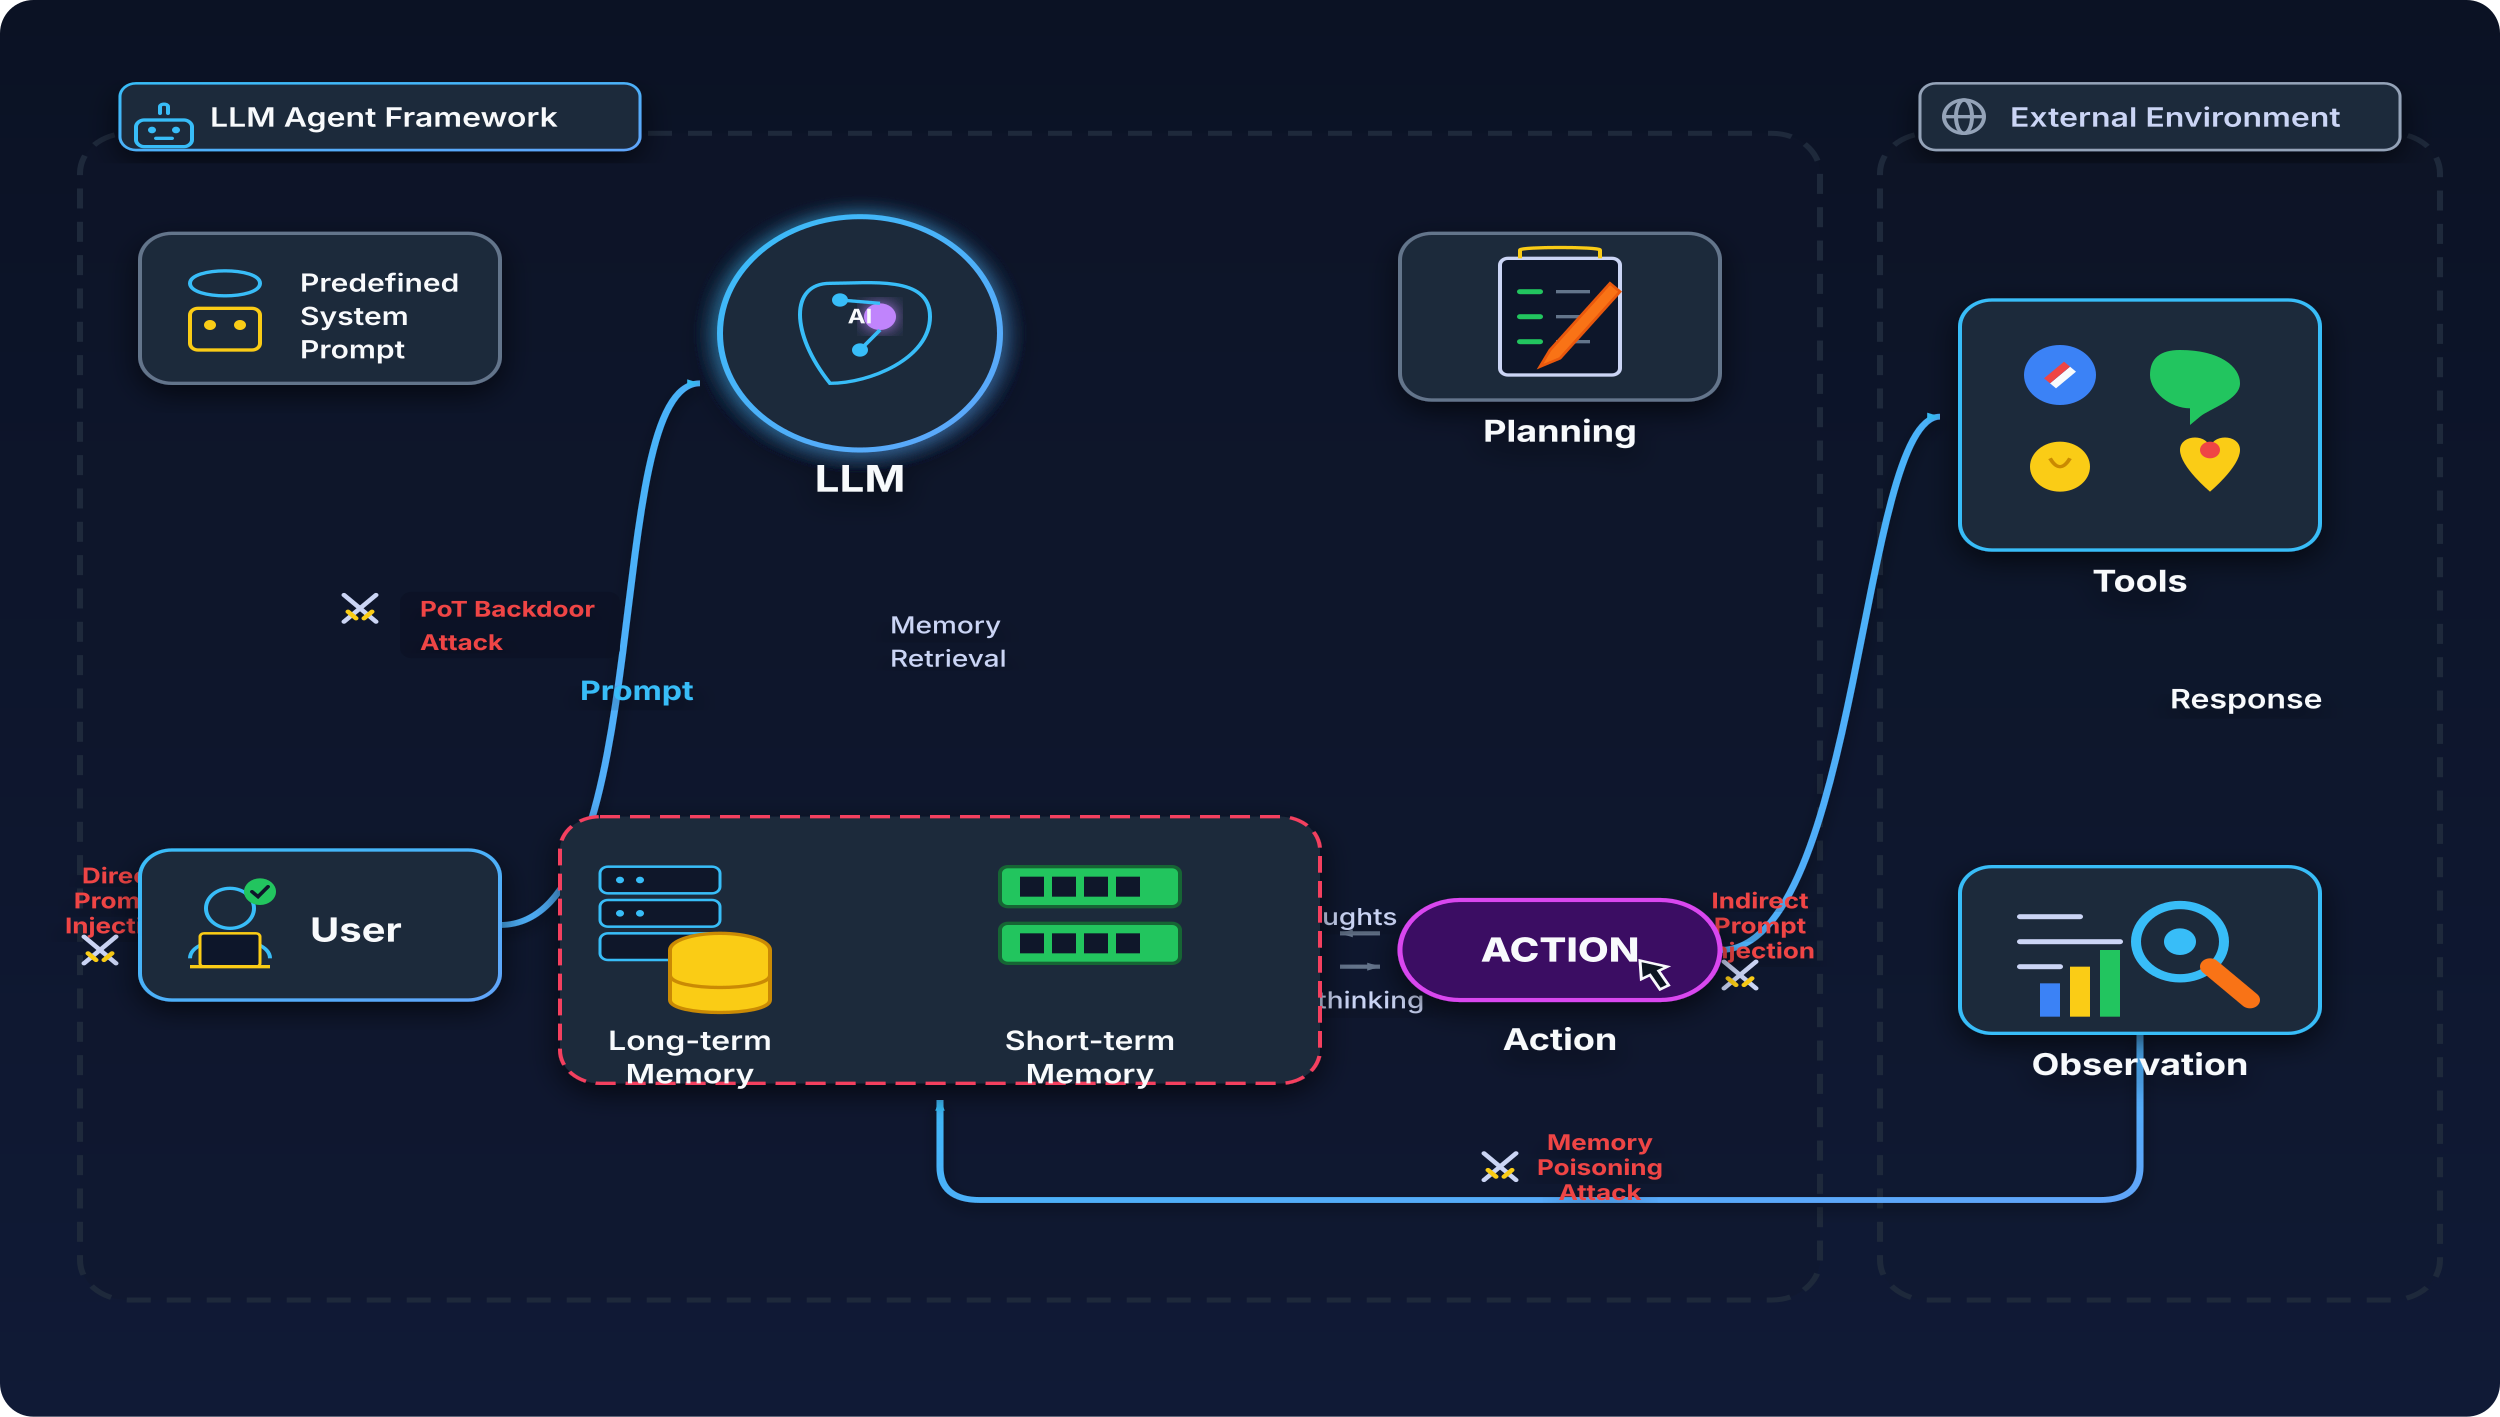
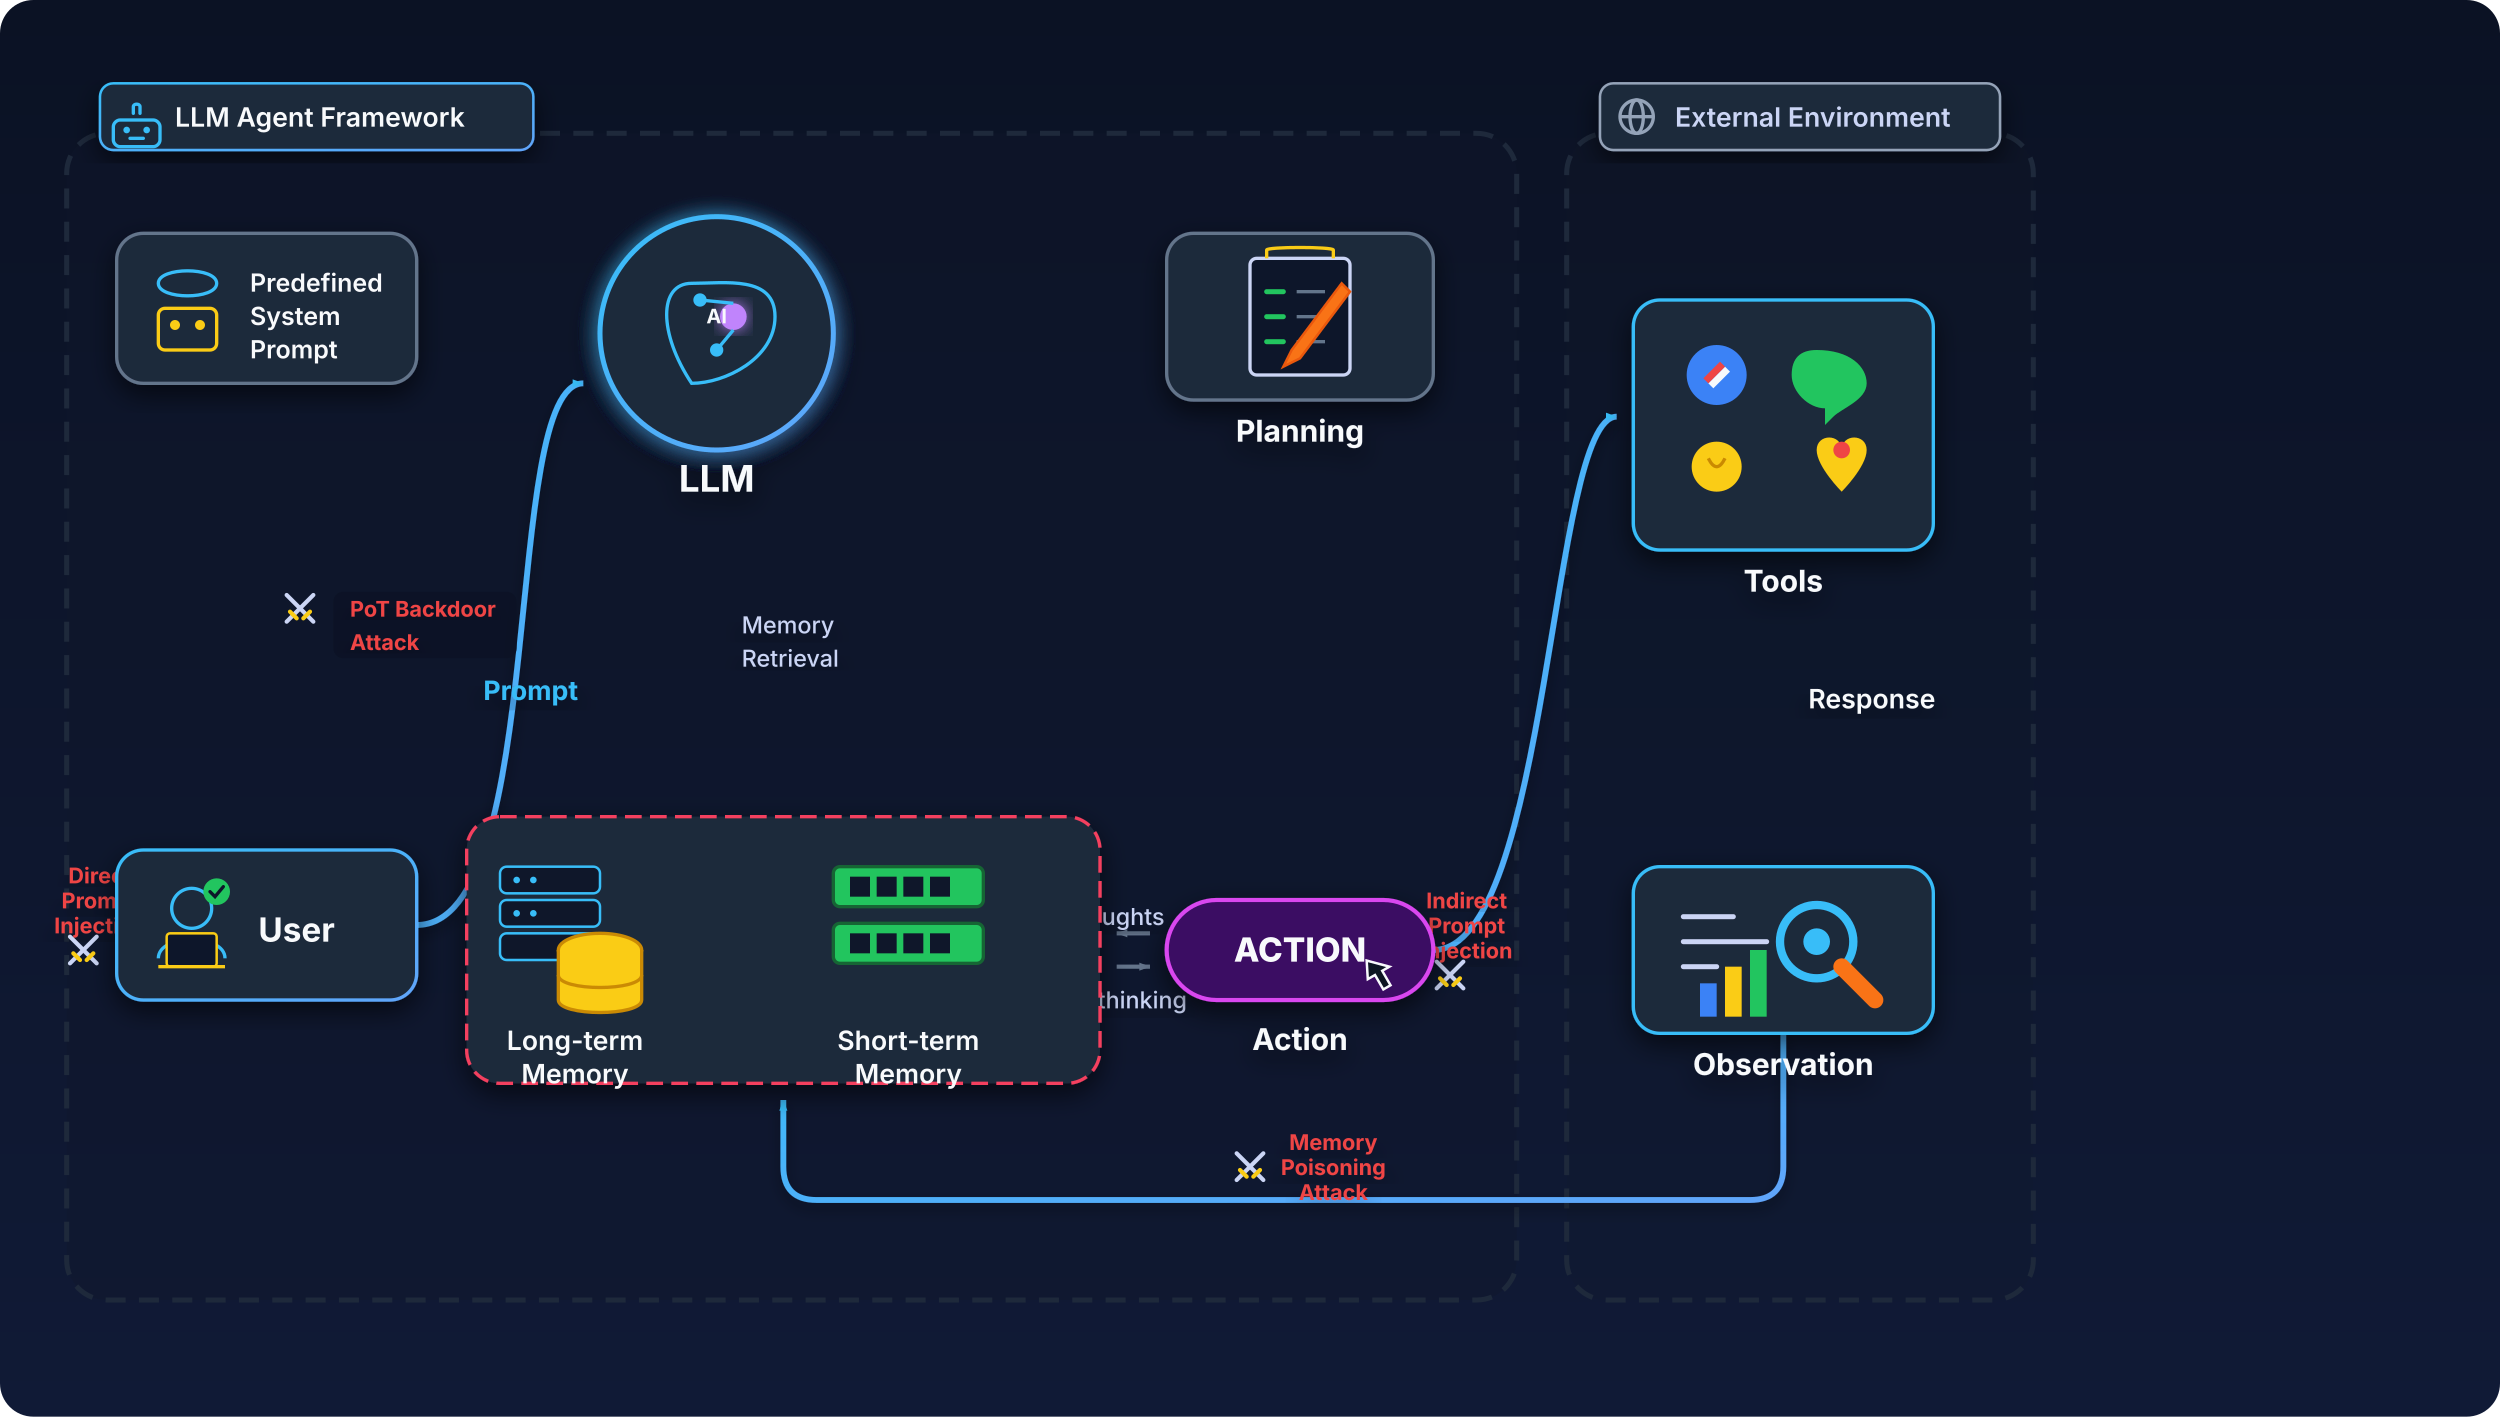
<svg xmlns="http://www.w3.org/2000/svg" id="tech-diagram" viewBox="0 0 1500 850" width="1500" height="850">
  <defs>
    <linearGradient id="bg-grad" x1="0%" y1="0%" x2="0%" y2="100%">
      <stop offset="0%" stop-color="#0b1224" />
      <stop offset="100%" stop-color="#101a36" />
    </linearGradient>
    <linearGradient id="stroke-cyan" x1="0%" y1="0%" x2="100%" y2="100%">
      <stop offset="0%" stop-color="#38bdf8" />
      <stop offset="100%" stop-color="#60a5fa" />
    </linearGradient>
    <filter id="drop-shadow" x="-20%" y="-20%" width="140%" height="140%">
      <feDropShadow dx="0" dy="6" stdDeviation="8" flood-color="#000000" flood-opacity="0.6" />
    </filter>
    <filter id="shadow-light" x="-20%" y="-20%" width="140%" height="140%">
      <feDropShadow dx="0" dy="4" stdDeviation="4" flood-color="#000000" flood-opacity="0.4" />
    </filter>
    <filter id="glow-cyan" x="-20%" y="-20%" width="140%" height="140%">
      <feGaussianBlur stdDeviation="5" result="blur" />
      <feComposite in="SourceGraphic" in2="blur" operator="over" />
    </filter>
    <filter id="glow-attack" x="-20%" y="-20%" width="140%" height="140%">
      <feGaussianBlur stdDeviation="4" result="blur" />
      <feComponentTransfer in="blur" result="glow">
        <feFuncA type="linear" slope="0.8" />
      </feComponentTransfer>
      <feComposite in="SourceGraphic" in2="glow" operator="over" />
    </filter>
    <marker id="arrow-cyan" viewBox="0 0 10 10" refX="8" refY="5" markerWidth="8" markerHeight="8" orient="auto" markerUnits="userSpaceOnUse">
      <path d="M 0 2 L 8 5 L 0 8 z" fill="#38bdf8" />
    </marker>
    <marker id="arrow-gray" viewBox="0 0 10 10" refX="8" refY="5" markerWidth="8" markerHeight="8" orient="auto" markerUnits="userSpaceOnUse">
      <path d="M 0 2 L 8 5 L 0 8 z" fill="#64748b" />
    </marker>
    <marker id="arrow-attack" viewBox="0 0 10 10" refX="8" refY="5" markerWidth="9" markerHeight="9" orient="auto" markerUnits="userSpaceOnUse">
      <path d="M 0 2 L 8 5 L 0 8 z" fill="#ef4444" />
    </marker>
    <marker id="arrow-attack-rev" viewBox="0 0 10 10" refX="2" refY="5" markerWidth="9" markerHeight="9" orient="auto-start-reverse" markerUnits="userSpaceOnUse">
      <path d="M 10 2 L 2 5 L 10 8 z" fill="#ef4444" />
    </marker>
    <g id="icon-attack-clean">
      <line x1="-8" y1="8" x2="8" y2="-8" stroke="#cbd5f5" stroke-width="2.5" stroke-linecap="round" />
      <line x1="-6" y1="2" x2="-2" y2="6" stroke="#facc15" stroke-width="2.5" stroke-linecap="round" />
      <line x1="8" y1="8" x2="-8" y2="-8" stroke="#cbd5f5" stroke-width="2.5" stroke-linecap="round" />
      <line x1="6" y1="2" x2="2" y2="6" stroke="#facc15" stroke-width="2.5" stroke-linecap="round" />
    </g>
  </defs>
  <rect width="1500" height="850" fill="url(#bg-grad)" rx="20" />
-   <g transform="scale(1.2 1)">
-     <rect x="40" y="80" width="870" height="700" fill="#0f172a" opacity="0.4" rx="24" />
-     <rect x="40" y="80" width="870" height="700" fill="none" stroke="#1e293b" stroke-width="3" stroke-dasharray="12 8" rx="24" />
-     <g transform="translate(60, 50)">
-       <rect x="0" y="0" width="260" height="40" rx="8" fill="#1e293b" stroke="url(#stroke-cyan)" stroke-width="1.5" filter="url(#drop-shadow)" />
-       <path d="M 20 18 L 20 14 C 20 12 24 12 24 14 L 24 18 M 12 22 L 32 22 C 34 22 36 24 36 26 L 36 34 C 36 36 34 38 32 38 L 12 38 C 10 38 8 36 8 34 L 8 26 C 8 24 10 22 12 22 Z" fill="none" stroke="#38bdf8" stroke-width="2" stroke-linecap="round" stroke-linejoin="round" />
-       <circle cx="16" cy="28" r="2" fill="#38bdf8" />
-       <circle cx="28" cy="28" r="2" fill="#38bdf8" />
-       <line x1="18" y1="33" x2="26" y2="33" stroke="#38bdf8" stroke-width="2" stroke-linecap="round" />
-       <text x="45" y="26" font-family="Inter" font-size="16" font-weight="600" fill="#f8fafc">LLM Agent Framework</text>
+   <rect x="40" y="80" width="870" height="700" fill="#0f172a" opacity="0.4" rx="24" />
+   <rect x="40" y="80" width="870" height="700" fill="none" stroke="#1e293b" stroke-width="3" stroke-dasharray="12 8" rx="24" />
+   <g transform="translate(60, 50)">
+     <rect x="0" y="0" width="260" height="40" rx="8" fill="#1e293b" stroke="url(#stroke-cyan)" stroke-width="1.5" filter="url(#drop-shadow)" />
+     <path d="M 20 18 L 20 14 C 20 12 24 12 24 14 L 24 18 M 12 22 L 32 22 C 34 22 36 24 36 26 L 36 34 C 36 36 34 38 32 38 L 12 38 C 10 38 8 36 8 34 L 8 26 C 8 24 10 22 12 22 Z" fill="none" stroke="#38bdf8" stroke-width="2" stroke-linecap="round" stroke-linejoin="round" />
+     <circle cx="16" cy="28" r="2" fill="#38bdf8" />
+     <circle cx="28" cy="28" r="2" fill="#38bdf8" />
+     <line x1="18" y1="33" x2="26" y2="33" stroke="#38bdf8" stroke-width="2" stroke-linecap="round" />
+     <text x="45" y="26" font-family="Inter" font-size="16" font-weight="600" fill="#f8fafc">LLM Agent Framework</text>
+   </g>
+   <rect x="940" y="80" width="280" height="700" fill="#0f172a" opacity="0.2" rx="24" />
+   <rect x="940" y="80" width="280" height="700" fill="none" stroke="#1e293b" stroke-width="3" stroke-dasharray="12 8" rx="24" />
+   <g transform="translate(960, 50)">
+     <rect x="0" y="0" width="240" height="40" rx="8" fill="#1e293b" stroke="#94a3b8" stroke-width="1.5" filter="url(#drop-shadow)" />
+     <circle cx="22" cy="20" r="10" fill="none" stroke="#94a3b8" stroke-width="2" />
+     <ellipse cx="22" cy="20" rx="4" ry="10" fill="none" stroke="#94a3b8" stroke-width="2" />
+     <line x1="12" y1="20" x2="32" y2="20" stroke="#94a3b8" stroke-width="2" />
+     <text x="45" y="26" font-family="Inter" font-size="16" font-weight="600" fill="#cbd5f5">External Environment</text>
+   </g>
+   <path d="M 160 510 L 160 240" fill="none" stroke="#64748b" stroke-width="3" marker-end="url(#arrow-gray)" filter="url(#shadow-light)" />
+   <path d="M 250 185 L 350 185" fill="none" stroke="#64748b" stroke-width="3" marker-end="url(#arrow-gray)" filter="url(#shadow-light)" />
+   <path d="M 250 555 C 330 555, 300 230, 350 230" fill="none" stroke="url(#stroke-cyan)" stroke-width="3.5" marker-end="url(#arrow-cyan)" filter="url(#shadow-light)" />
+   <path d="M 430 490 L 430 280" fill="none" stroke="#64748b" stroke-width="3" marker-end="url(#arrow-gray)" filter="url(#shadow-light)" />
+   <path d="M 500 190 L 690 190" fill="none" stroke="#64748b" stroke-width="3" marker-end="url(#arrow-gray)" filter="url(#shadow-light)" />
+   <path d="M 780 240 L 780 530" fill="none" stroke="#64748b" stroke-width="3" marker-end="url(#arrow-gray)" filter="url(#shadow-light)" />
+   <path d="M 860 570 C 930 570, 930 250, 970 250" fill="none" stroke="url(#stroke-cyan)" stroke-width="3.5" marker-end="url(#arrow-cyan)" filter="url(#shadow-light)" />
+   <path d="M 1070 330 L 1070 510" fill="none" stroke="#64748b" stroke-width="3" marker-end="url(#arrow-gray)" filter="url(#shadow-light)" />
+   <path d="M 1070 620 L 1070 700 Q 1070 720 1050 720 L 490 720 Q 470 720 470 700 L 470 660" fill="none" stroke="url(#stroke-cyan)" stroke-width="3.5" marker-end="url(#arrow-cyan)" filter="url(#shadow-light)" />
+   <path d="M 690 560 L 670 560" fill="none" stroke="#64748b" stroke-width="2.5" marker-end="url(#arrow-gray)" />
+   <path d="M 670 580 L 690 580" fill="none" stroke="#64748b" stroke-width="2.5" marker-end="url(#arrow-gray)" />
+   <path d="M 490 570 L 420 570" fill="none" stroke="#64748b" stroke-width="2.5" stroke-dasharray="6 4" marker-end="url(#arrow-gray)" />
+   <text x="290" y="420" font-family="Inter" font-size="16" font-weight="700" fill="#38bdf8" filter="url(#drop-shadow)">Prompt</text>
+   <text x="445" y="380" font-family="Inter" font-size="14" font-weight="500" fill="#cbd5f5" filter="url(#drop-shadow)">Memory</text>
+   <text x="445" y="400" font-family="Inter" font-size="14" font-weight="500" fill="#cbd5f5" filter="url(#drop-shadow)">Retrieval</text>
+   <path d="M 610 525 C 600 525, 600 510, 610 510 C 615 500, 630 500, 635 510 C 645 510, 645 525, 635 525 Z" fill="none" stroke="#94a3b8" stroke-width="1.5" />
+   <text x="635" y="555" font-family="Inter" font-size="14" font-weight="500" fill="#cbd5f5" filter="url(#drop-shadow)">Thoughts</text>
+   <text x="635" y="605" font-family="Inter" font-size="14" font-weight="500" fill="#cbd5f5" filter="url(#drop-shadow)">Re-thinking</text>
+   <text x="1085" y="425" font-family="Inter" font-size="16" font-weight="600" fill="#f8fafc" filter="url(#drop-shadow)">Response</text>
+   <g transform="translate(60, 560)">
+     <text x="0" y="-30" font-family="Inter" font-size="13" font-weight="700" fill="#ef4444" text-anchor="middle" filter="url(#drop-shadow)">Direct</text>
+     <text x="0" y="-15" font-family="Inter" font-size="13" font-weight="700" fill="#ef4444" text-anchor="middle" filter="url(#drop-shadow)">Prompt</text>
+     <text x="0" y="0" font-family="Inter" font-size="13" font-weight="700" fill="#ef4444" text-anchor="middle" filter="url(#drop-shadow)">Injection</text>
+     <use href="#icon-attack-clean" x="-10" y="10" />
+     <line x1="10" y1="20" x2="60" y2="20" stroke="#ef4444" stroke-width="2.5" marker-end="url(#arrow-attack)" filter="url(#glow-attack)" />
+   </g>
+   <g transform="translate(190, 375)">
+     <line x1="-30" y1="-30" x2="-30" y2="30" stroke="#ef4444" stroke-width="2.5" marker-start="url(#arrow-attack-rev)" marker-end="url(#arrow-attack)" filter="url(#glow-attack)" />
+     <use href="#icon-attack-clean" x="-10" y="-10" />
+     <rect x="10" y="-20" width="110" height="40" fill="#0b1224" rx="6" opacity="0.8" />
+     <text x="20" y="-5" font-family="Inter" font-size="13" font-weight="700" fill="#ef4444" filter="url(#drop-shadow)">PoT Backdoor</text>
+     <text x="20" y="15" font-family="Inter" font-size="13" font-weight="700" fill="#ef4444" filter="url(#drop-shadow)">Attack</text>
+   </g>
+   <g transform="translate(800, 700)">
+     <text x="0" y="-10" font-family="Inter" font-size="13" font-weight="700" fill="#ef4444" text-anchor="middle" filter="url(#drop-shadow)">Memory</text>
+     <text x="0" y="5" font-family="Inter" font-size="13" font-weight="700" fill="#ef4444" text-anchor="middle" filter="url(#drop-shadow)">Poisoning</text>
+     <text x="0" y="20" font-family="Inter" font-size="13" font-weight="700" fill="#ef4444" text-anchor="middle" filter="url(#drop-shadow)">Attack</text>
+     <use href="#icon-attack-clean" x="-50" y="0" />
+     <line x1="-30" y1="20" x2="-80" y2="20" stroke="#ef4444" stroke-width="2.5" marker-end="url(#arrow-attack)" filter="url(#glow-attack)" />
+   </g>
+   <g transform="translate(880, 560)">
+     <text x="0" y="-15" font-family="Inter" font-size="13" font-weight="700" fill="#ef4444" text-anchor="middle" filter="url(#drop-shadow)">Indirect</text>
+     <text x="0" y="0" font-family="Inter" font-size="13" font-weight="700" fill="#ef4444" text-anchor="middle" filter="url(#drop-shadow)">Prompt</text>
+     <text x="0" y="15" font-family="Inter" font-size="13" font-weight="700" fill="#ef4444" text-anchor="middle" filter="url(#drop-shadow)">Injection</text>
+     <use href="#icon-attack-clean" x="-10" y="25" />
+     <line x1="10" y1="35" x2="80" y2="35" stroke="#ef4444" stroke-width="2.5" marker-end="url(#arrow-attack)" filter="url(#glow-attack)" />
+   </g>
+   <g transform="translate(70, 140)" filter="url(#drop-shadow)">
+     <rect width="180" height="90" rx="16" fill="#1e293b" stroke="#64748b" stroke-width="2" />
+     <path d="M 25 30 C 25 20, 60 20, 60 30 C 60 40, 25 40, 25 30 Z" fill="none" stroke="#38bdf8" stroke-width="2" />
+     <rect x="25" y="45" width="35" height="25" rx="4" fill="none" stroke="#facc15" stroke-width="2" />
+     <circle cx="35" cy="55" r="3" fill="#facc15" />
+     <circle cx="50" cy="55" r="3" fill="#facc15" />
+     <text x="80" y="35" font-family="Inter" font-size="15" font-weight="600" fill="#f8fafc">Predefined</text>
+     <text x="80" y="55" font-family="Inter" font-size="15" font-weight="600" fill="#f8fafc">System</text>
+     <text x="80" y="75" font-family="Inter" font-size="15" font-weight="600" fill="#f8fafc">Prompt</text>
+   </g>
+   <g transform="translate(70, 510)" filter="url(#drop-shadow)">
+     <rect width="180" height="90" rx="16" fill="#1e293b" stroke="url(#stroke-cyan)" stroke-width="2" />
+     <circle cx="45" cy="35" r="12" fill="none" stroke="#38bdf8" stroke-width="2" />
+     <path d="M 25 65 C 25 50, 65 50, 65 65" fill="none" stroke="#38bdf8" stroke-width="2" />
+     <rect x="30" y="50" width="30" height="20" rx="2" fill="#0f172a" stroke="#facc15" stroke-width="1.5" />
+     <line x1="25" y1="70" x2="65" y2="70" stroke="#facc15" stroke-width="2" />
+     <circle cx="60" cy="25" r="8" fill="#22c55e" />
+     <path d="M 56 25 L 59 28 L 64 22" fill="none" stroke="#0f172a" stroke-width="2" stroke-linecap="round" />
+     <text x="85" y="55" font-family="Inter" font-size="20" font-weight="700" fill="#f8fafc">User</text>
+   </g>
+   <g transform="translate(360, 130)" filter="url(#drop-shadow)">
+     <circle cx="70" cy="70" r="70" fill="#1e293b" stroke="url(#stroke-cyan)" stroke-width="3" filter="url(#glow-cyan)" />
+     <path d="M 55 40 C 35 40, 35 70, 55 100 C 75 100, 105 85, 105 60 C 105 35, 75 40, 55 40 Z" fill="none" stroke="#38bdf8" stroke-width="2" />
+     <circle cx="80" cy="60" r="8" fill="#c084fc" filter="url(#glow-cyan)" />
+     <line x1="80" y1="68" x2="70" y2="80" stroke="#38bdf8" stroke-width="2" />
+     <circle cx="70" cy="80" r="4" fill="#38bdf8" />
+     <line x1="80" y1="52" x2="60" y2="50" stroke="#38bdf8" stroke-width="2" />
+     <circle cx="60" cy="50" r="4" fill="#38bdf8" />
+     <text x="70" y="64" font-family="Inter" font-size="12" font-weight="700" fill="#f8fafc" text-anchor="middle">AI</text>
+     <text x="70" y="165" font-family="Inter" font-size="22" font-weight="700" fill="#f8fafc" text-anchor="middle">LLM</text>
+   </g>
+   <g transform="translate(280, 490)">
+     <rect width="380" height="160" rx="20" fill="#1e293b" stroke="#f43f5e" stroke-width="2" stroke-dasharray="10 5" filter="url(#drop-shadow)" />
+     <g transform="translate(20, 30)">
+       <rect x="0" y="0" width="60" height="16" rx="4" fill="#0f172a" stroke="#38bdf8" stroke-width="1.5" />
+       <rect x="0" y="20" width="60" height="16" rx="4" fill="#0f172a" stroke="#38bdf8" stroke-width="1.5" />
+       <rect x="0" y="40" width="60" height="16" rx="4" fill="#0f172a" stroke="#38bdf8" stroke-width="1.5" />
+       <circle cx="10" cy="8" r="2" fill="#38bdf8" />
+       <circle cx="20" cy="8" r="2" fill="#38bdf8" />
+       <circle cx="10" cy="28" r="2" fill="#38bdf8" />
+       <circle cx="20" cy="28" r="2" fill="#38bdf8" />
+       <ellipse cx="60" cy="50" rx="25" ry="10" fill="#facc15" stroke="#ca8a04" stroke-width="2" />
+       <path d="M 35 50 L 35 80 C 35 90, 85 90, 85 80 L 85 50" fill="#facc15" stroke="#ca8a04" stroke-width="2" />
+       <path d="M 35 65 C 35 75, 85 75, 85 65" fill="none" stroke="#ca8a04" stroke-width="2" />
+       <text x="45" y="110" font-family="Inter" font-size="16" font-weight="600" fill="#f8fafc" text-anchor="middle">Long-term</text>
+       <text x="45" y="130" font-family="Inter" font-size="16" font-weight="600" fill="#f8fafc" text-anchor="middle">Memory</text>
    </g>
-     <rect x="940" y="80" width="280" height="700" fill="#0f172a" opacity="0.2" rx="24" />
-     <rect x="940" y="80" width="280" height="700" fill="none" stroke="#1e293b" stroke-width="3" stroke-dasharray="12 8" rx="24" />
-     <g transform="translate(960, 50)">
-       <rect x="0" y="0" width="240" height="40" rx="8" fill="#1e293b" stroke="#94a3b8" stroke-width="1.5" filter="url(#drop-shadow)" />
-       <circle cx="22" cy="20" r="10" fill="none" stroke="#94a3b8" stroke-width="2" />
-       <ellipse cx="22" cy="20" rx="4" ry="10" fill="none" stroke="#94a3b8" stroke-width="2" />
-       <line x1="12" y1="20" x2="32" y2="20" stroke="#94a3b8" stroke-width="2" />
-       <text x="45" y="26" font-family="Inter" font-size="16" font-weight="600" fill="#cbd5f5">External Environment</text>
+     <g transform="translate(220, 30)">
+       <rect x="0" y="0" width="90" height="24" rx="4" fill="#22c55e" stroke="#166534" stroke-width="2" />
+       <rect x="10" y="6" width="12" height="12" fill="#0f172a" />
+       <rect x="26" y="6" width="12" height="12" fill="#0f172a" />
+       <rect x="42" y="6" width="12" height="12" fill="#0f172a" />
+       <rect x="58" y="6" width="12" height="12" fill="#0f172a" />
+       <rect x="0" y="34" width="90" height="24" rx="4" fill="#22c55e" stroke="#166534" stroke-width="2" />
+       <rect x="10" y="40" width="12" height="12" fill="#0f172a" />
+       <rect x="26" y="40" width="12" height="12" fill="#0f172a" />
+       <rect x="42" y="40" width="12" height="12" fill="#0f172a" />
+       <rect x="58" y="40" width="12" height="12" fill="#0f172a" />
+       <text x="45" y="110" font-family="Inter" font-size="16" font-weight="600" fill="#f8fafc" text-anchor="middle">Short-term</text>
+       <text x="45" y="130" font-family="Inter" font-size="16" font-weight="600" fill="#f8fafc" text-anchor="middle">Memory</text>
    </g>
-     <path d="M 160 510 L 160 240" fill="none" stroke="#64748b" stroke-width="3" marker-end="url(#arrow-gray)" filter="url(#shadow-light)" />
-     <path d="M 250 185 L 350 185" fill="none" stroke="#64748b" stroke-width="3" marker-end="url(#arrow-gray)" filter="url(#shadow-light)" />
-     <path d="M 250 555 C 330 555, 300 230, 350 230" fill="none" stroke="url(#stroke-cyan)" stroke-width="3.5" marker-end="url(#arrow-cyan)" filter="url(#shadow-light)" />
-     <path d="M 430 490 L 430 280" fill="none" stroke="#64748b" stroke-width="3" marker-end="url(#arrow-gray)" filter="url(#shadow-light)" />
-     <path d="M 500 190 L 690 190" fill="none" stroke="#64748b" stroke-width="3" marker-end="url(#arrow-gray)" filter="url(#shadow-light)" />
-     <path d="M 780 240 L 780 530" fill="none" stroke="#64748b" stroke-width="3" marker-end="url(#arrow-gray)" filter="url(#shadow-light)" />
-     <path d="M 860 570 C 930 570, 930 250, 970 250" fill="none" stroke="url(#stroke-cyan)" stroke-width="3.5" marker-end="url(#arrow-cyan)" filter="url(#shadow-light)" />
-     <path d="M 1070 330 L 1070 510" fill="none" stroke="#64748b" stroke-width="3" marker-end="url(#arrow-gray)" filter="url(#shadow-light)" />
-     <path d="M 1070 620 L 1070 700 Q 1070 720 1050 720 L 490 720 Q 470 720 470 700 L 470 660" fill="none" stroke="url(#stroke-cyan)" stroke-width="3.5" marker-end="url(#arrow-cyan)" filter="url(#shadow-light)" />
-     <path d="M 690 560 L 670 560" fill="none" stroke="#64748b" stroke-width="2.5" marker-end="url(#arrow-gray)" />
-     <path d="M 670 580 L 690 580" fill="none" stroke="#64748b" stroke-width="2.5" marker-end="url(#arrow-gray)" />
-     <path d="M 490 570 L 420 570" fill="none" stroke="#64748b" stroke-width="2.5" stroke-dasharray="6 4" marker-end="url(#arrow-gray)" />
-     <text x="290" y="420" font-family="Inter" font-size="16" font-weight="700" fill="#38bdf8" filter="url(#drop-shadow)">Prompt</text>
-     <text x="445" y="380" font-family="Inter" font-size="14" font-weight="500" fill="#cbd5f5" filter="url(#drop-shadow)">Memory</text>
-     <text x="445" y="400" font-family="Inter" font-size="14" font-weight="500" fill="#cbd5f5" filter="url(#drop-shadow)">Retrieval</text>
-     <path d="M 610 525 C 600 525, 600 510, 610 510 C 615 500, 630 500, 635 510 C 645 510, 645 525, 635 525 Z" fill="none" stroke="#94a3b8" stroke-width="1.5" />
-     <text x="635" y="555" font-family="Inter" font-size="14" font-weight="500" fill="#cbd5f5" filter="url(#drop-shadow)">Thoughts</text>
-     <text x="635" y="605" font-family="Inter" font-size="14" font-weight="500" fill="#cbd5f5" filter="url(#drop-shadow)">Re-thinking</text>
-     <text x="1085" y="425" font-family="Inter" font-size="16" font-weight="600" fill="#f8fafc" filter="url(#drop-shadow)">Response</text>
-     <g transform="translate(60, 560)">
-       <text x="0" y="-30" font-family="Inter" font-size="13" font-weight="700" fill="#ef4444" text-anchor="middle" filter="url(#drop-shadow)">Direct</text>
-       <text x="0" y="-15" font-family="Inter" font-size="13" font-weight="700" fill="#ef4444" text-anchor="middle" filter="url(#drop-shadow)">Prompt</text>
-       <text x="0" y="0" font-family="Inter" font-size="13" font-weight="700" fill="#ef4444" text-anchor="middle" filter="url(#drop-shadow)">Injection</text>
-       <use href="#icon-attack-clean" x="-10" y="10" />
-       <line x1="10" y1="20" x2="60" y2="20" stroke="#ef4444" stroke-width="2.5" marker-end="url(#arrow-attack)" filter="url(#glow-attack)" />
-     </g>
-     <g transform="translate(190, 375)">
-       <line x1="-30" y1="-30" x2="-30" y2="30" stroke="#ef4444" stroke-width="2.5" marker-start="url(#arrow-attack-rev)" marker-end="url(#arrow-attack)" filter="url(#glow-attack)" />
-       <use href="#icon-attack-clean" x="-10" y="-10" />
-       <rect x="10" y="-20" width="110" height="40" fill="#0b1224" rx="6" opacity="0.8" />
-       <text x="20" y="-5" font-family="Inter" font-size="13" font-weight="700" fill="#ef4444" filter="url(#drop-shadow)">PoT Backdoor</text>
-       <text x="20" y="15" font-family="Inter" font-size="13" font-weight="700" fill="#ef4444" filter="url(#drop-shadow)">Attack</text>
-     </g>
-     <g transform="translate(800, 700)">
-       <text x="0" y="-10" font-family="Inter" font-size="13" font-weight="700" fill="#ef4444" text-anchor="middle" filter="url(#drop-shadow)">Memory</text>
-       <text x="0" y="5" font-family="Inter" font-size="13" font-weight="700" fill="#ef4444" text-anchor="middle" filter="url(#drop-shadow)">Poisoning</text>
-       <text x="0" y="20" font-family="Inter" font-size="13" font-weight="700" fill="#ef4444" text-anchor="middle" filter="url(#drop-shadow)">Attack</text>
-       <use href="#icon-attack-clean" x="-50" y="0" />
-       <line x1="-30" y1="20" x2="-80" y2="20" stroke="#ef4444" stroke-width="2.5" marker-end="url(#arrow-attack)" filter="url(#glow-attack)" />
-     </g>
-     <g transform="translate(880, 560)">
-       <text x="0" y="-15" font-family="Inter" font-size="13" font-weight="700" fill="#ef4444" text-anchor="middle" filter="url(#drop-shadow)">Indirect</text>
-       <text x="0" y="0" font-family="Inter" font-size="13" font-weight="700" fill="#ef4444" text-anchor="middle" filter="url(#drop-shadow)">Prompt</text>
-       <text x="0" y="15" font-family="Inter" font-size="13" font-weight="700" fill="#ef4444" text-anchor="middle" filter="url(#drop-shadow)">Injection</text>
-       <use href="#icon-attack-clean" x="-10" y="25" />
-       <line x1="10" y1="35" x2="80" y2="35" stroke="#ef4444" stroke-width="2.5" marker-end="url(#arrow-attack)" filter="url(#glow-attack)" />
-     </g>
-     <g transform="translate(70, 140)" filter="url(#drop-shadow)">
-       <rect width="180" height="90" rx="16" fill="#1e293b" stroke="#64748b" stroke-width="2" />
-       <path d="M 25 30 C 25 20, 60 20, 60 30 C 60 40, 25 40, 25 30 Z" fill="none" stroke="#38bdf8" stroke-width="2" />
-       <rect x="25" y="45" width="35" height="25" rx="4" fill="none" stroke="#facc15" stroke-width="2" />
-       <circle cx="35" cy="55" r="3" fill="#facc15" />
-       <circle cx="50" cy="55" r="3" fill="#facc15" />
-       <text x="80" y="35" font-family="Inter" font-size="15" font-weight="600" fill="#f8fafc">Predefined</text>
-       <text x="80" y="55" font-family="Inter" font-size="15" font-weight="600" fill="#f8fafc">System</text>
-       <text x="80" y="75" font-family="Inter" font-size="15" font-weight="600" fill="#f8fafc">Prompt</text>
-     </g>
-     <g transform="translate(70, 510)" filter="url(#drop-shadow)">
-       <rect width="180" height="90" rx="16" fill="#1e293b" stroke="url(#stroke-cyan)" stroke-width="2" />
-       <circle cx="45" cy="35" r="12" fill="none" stroke="#38bdf8" stroke-width="2" />
-       <path d="M 25 65 C 25 50, 65 50, 65 65" fill="none" stroke="#38bdf8" stroke-width="2" />
-       <rect x="30" y="50" width="30" height="20" rx="2" fill="#0f172a" stroke="#facc15" stroke-width="1.5" />
-       <line x1="25" y1="70" x2="65" y2="70" stroke="#facc15" stroke-width="2" />
-       <circle cx="60" cy="25" r="8" fill="#22c55e" />
-       <path d="M 56 25 L 59 28 L 64 22" fill="none" stroke="#0f172a" stroke-width="2" stroke-linecap="round" />
-       <text x="85" y="55" font-family="Inter" font-size="20" font-weight="700" fill="#f8fafc">User</text>
-     </g>
-     <g transform="translate(360, 130)" filter="url(#drop-shadow)">
-       <circle cx="70" cy="70" r="70" fill="#1e293b" stroke="url(#stroke-cyan)" stroke-width="3" filter="url(#glow-cyan)" />
-       <path d="M 55 40 C 35 40, 35 70, 55 100 C 75 100, 105 85, 105 60 C 105 35, 75 40, 55 40 Z" fill="none" stroke="#38bdf8" stroke-width="2" />
-       <circle cx="80" cy="60" r="8" fill="#c084fc" filter="url(#glow-cyan)" />
-       <line x1="80" y1="68" x2="70" y2="80" stroke="#38bdf8" stroke-width="2" />
-       <circle cx="70" cy="80" r="4" fill="#38bdf8" />
-       <line x1="80" y1="52" x2="60" y2="50" stroke="#38bdf8" stroke-width="2" />
-       <circle cx="60" cy="50" r="4" fill="#38bdf8" />
-       <text x="70" y="64" font-family="Inter" font-size="12" font-weight="700" fill="#f8fafc" text-anchor="middle">AI</text>
-       <text x="70" y="165" font-family="Inter" font-size="22" font-weight="700" fill="#f8fafc" text-anchor="middle">LLM</text>
-     </g>
-     <g transform="translate(280, 490)">
-       <rect width="380" height="160" rx="20" fill="#1e293b" stroke="#f43f5e" stroke-width="2" stroke-dasharray="10 5" filter="url(#drop-shadow)" />
-       <g transform="translate(20, 30)">
-         <rect x="0" y="0" width="60" height="16" rx="4" fill="#0f172a" stroke="#38bdf8" stroke-width="1.5" />
-         <rect x="0" y="20" width="60" height="16" rx="4" fill="#0f172a" stroke="#38bdf8" stroke-width="1.5" />
-         <rect x="0" y="40" width="60" height="16" rx="4" fill="#0f172a" stroke="#38bdf8" stroke-width="1.5" />
-         <circle cx="10" cy="8" r="2" fill="#38bdf8" />
-         <circle cx="20" cy="8" r="2" fill="#38bdf8" />
-         <circle cx="10" cy="28" r="2" fill="#38bdf8" />
-         <circle cx="20" cy="28" r="2" fill="#38bdf8" />
-         <ellipse cx="60" cy="50" rx="25" ry="10" fill="#facc15" stroke="#ca8a04" stroke-width="2" />
-         <path d="M 35 50 L 35 80 C 35 90, 85 90, 85 80 L 85 50" fill="#facc15" stroke="#ca8a04" stroke-width="2" />
-         <path d="M 35 65 C 35 75, 85 75, 85 65" fill="none" stroke="#ca8a04" stroke-width="2" />
-         <text x="45" y="110" font-family="Inter" font-size="16" font-weight="600" fill="#f8fafc" text-anchor="middle">Long-term</text>
-         <text x="45" y="130" font-family="Inter" font-size="16" font-weight="600" fill="#f8fafc" text-anchor="middle">Memory</text>
-       </g>
-       <g transform="translate(220, 30)">
-         <rect x="0" y="0" width="90" height="24" rx="4" fill="#22c55e" stroke="#166534" stroke-width="2" />
-         <rect x="10" y="6" width="12" height="12" fill="#0f172a" />
-         <rect x="26" y="6" width="12" height="12" fill="#0f172a" />
-         <rect x="42" y="6" width="12" height="12" fill="#0f172a" />
-         <rect x="58" y="6" width="12" height="12" fill="#0f172a" />
-         <rect x="0" y="34" width="90" height="24" rx="4" fill="#22c55e" stroke="#166534" stroke-width="2" />
-         <rect x="10" y="40" width="12" height="12" fill="#0f172a" />
-         <rect x="26" y="40" width="12" height="12" fill="#0f172a" />
-         <rect x="42" y="40" width="12" height="12" fill="#0f172a" />
-         <rect x="58" y="40" width="12" height="12" fill="#0f172a" />
-         <text x="45" y="110" font-family="Inter" font-size="16" font-weight="600" fill="#f8fafc" text-anchor="middle">Short-term</text>
-         <text x="45" y="130" font-family="Inter" font-size="16" font-weight="600" fill="#f8fafc" text-anchor="middle">Memory</text>
-       </g>
-     </g>
-     <g transform="translate(700, 140)" filter="url(#drop-shadow)">
-       <rect width="160" height="100" rx="16" fill="#1e293b" stroke="#64748b" stroke-width="2" />
-       <rect x="50" y="15" width="60" height="70" rx="4" fill="#0f172a" stroke="#cbd5f5" stroke-width="2" />
-       <path d="M 60 15 L 60 10 C 60 8, 100 8, 100 10 L 100 15" fill="none" stroke="#facc15" stroke-width="2" />
-       <line x1="60" y1="35" x2="70" y2="35" stroke="#22c55e" stroke-width="3" stroke-linecap="round" />
-       <line x1="78" y1="35" x2="95" y2="35" stroke="#64748b" stroke-width="2" />
-       <line x1="60" y1="50" x2="70" y2="50" stroke="#22c55e" stroke-width="3" stroke-linecap="round" />
-       <line x1="78" y1="50" x2="95" y2="50" stroke="#64748b" stroke-width="2" />
-       <line x1="60" y1="65" x2="70" y2="65" stroke="#22c55e" stroke-width="3" stroke-linecap="round" />
-       <line x1="78" y1="65" x2="95" y2="65" stroke="#64748b" stroke-width="2" />
-       <path d="M 105 30 L 75 70 L 70 80 L 80 75 L 110 35 Z" fill="#f97316" stroke="#ea580c" stroke-width="1.5" />
-       <text x="80" y="125" font-family="Inter" font-size="18" font-weight="700" fill="#f8fafc" text-anchor="middle">Planning</text>
-     </g>
-     <g transform="translate(700, 540)" filter="url(#drop-shadow)">
-       <rect width="160" height="60" rx="30" fill="#3b0764" stroke="#d946ef" stroke-width="2.5" />
-       <path d="M 125 35 L 135 45 L 130 45 L 130 55 L 125 55 L 125 45 L 120 45 Z" fill="#0b1224" stroke="#f8fafc" stroke-width="1.5" transform="rotate(-30 125 45)" />
-       <text x="80" y="37" font-family="Inter" font-size="20" font-weight="800" fill="#f8fafc" text-anchor="middle">ACTION</text>
-       <text x="80" y="90" font-family="Inter" font-size="18" font-weight="700" fill="#f8fafc" text-anchor="middle">Action</text>
-     </g>
-     <g transform="translate(980, 180)" filter="url(#drop-shadow)">
-       <rect width="180" height="150" rx="16" fill="#1e293b" stroke="#38bdf8" stroke-width="2" />
-       <circle cx="50" cy="45" r="18" fill="#3b82f6" />
-       <path d="M 45 50 L 55 40 L 58 43 L 48 53 Z" fill="#f8fafc" />
-       <path d="M 42 47 L 52 37 L 55 40 L 45 50 Z" fill="#ef4444" />
-       <path d="M 110 30 C 130 30, 140 40, 140 50 C 140 60, 125 65, 120 70 L 115 75 L 115 65 C 105 65, 95 55, 95 45 C 95 35, 100 30, 110 30 Z" fill="#22c55e" />
-       <path d="M 125 90 C 125 80, 140 80, 140 90 C 140 100, 125 115, 125 115 C 125 115, 110 100, 110 90 C 110 80, 125 80, 125 90 Z" fill="#facc15" />
-       <circle cx="125" cy="90" r="5" fill="#ef4444" />
-       <circle cx="50" cy="100" r="15" fill="#facc15" />
-       <path d="M 45 95 Q 50 105 55 95" fill="none" stroke="#ca8a04" stroke-width="2" />
-       <text x="90" y="175" font-family="Inter" font-size="18" font-weight="700" fill="#f8fafc" text-anchor="middle">Tools</text>
-     </g>
-     <g transform="translate(980, 520)" filter="url(#drop-shadow)">
-       <rect width="180" height="100" rx="16" fill="#1e293b" stroke="#38bdf8" stroke-width="2" />
-       <line x1="30" y1="30" x2="60" y2="30" stroke="#cbd5f5" stroke-width="3" stroke-linecap="round" />
-       <line x1="30" y1="45" x2="80" y2="45" stroke="#cbd5f5" stroke-width="3" stroke-linecap="round" />
-       <line x1="30" y1="60" x2="50" y2="60" stroke="#cbd5f5" stroke-width="3" stroke-linecap="round" />
-       <rect x="40" y="70" width="10" height="20" fill="#3b82f6" />
-       <rect x="55" y="60" width="10" height="30" fill="#facc15" />
-       <rect x="70" y="50" width="10" height="40" fill="#22c55e" />
-       <circle cx="110" cy="45" r="22" fill="none" stroke="#38bdf8" stroke-width="5" />
-       <circle cx="110" cy="45" r="8" fill="#38bdf8" />
-       <line x1="125" y1="60" x2="145" y2="80" stroke="#f97316" stroke-width="10" stroke-linecap="round" />
-       <text x="90" y="125" font-family="Inter" font-size="18" font-weight="700" fill="#f8fafc" text-anchor="middle">Observation</text>
-     </g>
+   </g>
+   <g transform="translate(700, 140)" filter="url(#drop-shadow)">
+     <rect width="160" height="100" rx="16" fill="#1e293b" stroke="#64748b" stroke-width="2" />
+     <rect x="50" y="15" width="60" height="70" rx="4" fill="#0f172a" stroke="#cbd5f5" stroke-width="2" />
+     <path d="M 60 15 L 60 10 C 60 8, 100 8, 100 10 L 100 15" fill="none" stroke="#facc15" stroke-width="2" />
+     <line x1="60" y1="35" x2="70" y2="35" stroke="#22c55e" stroke-width="3" stroke-linecap="round" />
+     <line x1="78" y1="35" x2="95" y2="35" stroke="#64748b" stroke-width="2" />
+     <line x1="60" y1="50" x2="70" y2="50" stroke="#22c55e" stroke-width="3" stroke-linecap="round" />
+     <line x1="78" y1="50" x2="95" y2="50" stroke="#64748b" stroke-width="2" />
+     <line x1="60" y1="65" x2="70" y2="65" stroke="#22c55e" stroke-width="3" stroke-linecap="round" />
+     <line x1="78" y1="65" x2="95" y2="65" stroke="#64748b" stroke-width="2" />
+     <path d="M 105 30 L 75 70 L 70 80 L 80 75 L 110 35 Z" fill="#f97316" stroke="#ea580c" stroke-width="1.5" />
+     <text x="80" y="125" font-family="Inter" font-size="18" font-weight="700" fill="#f8fafc" text-anchor="middle">Planning</text>
+   </g>
+   <g transform="translate(700, 540)" filter="url(#drop-shadow)">
+     <rect width="160" height="60" rx="30" fill="#3b0764" stroke="#d946ef" stroke-width="2.5" />
+     <path d="M 125 35 L 135 45 L 130 45 L 130 55 L 125 55 L 125 45 L 120 45 Z" fill="#0b1224" stroke="#f8fafc" stroke-width="1.5" transform="rotate(-30 125 45)" />
+     <text x="80" y="37" font-family="Inter" font-size="20" font-weight="800" fill="#f8fafc" text-anchor="middle">ACTION</text>
+     <text x="80" y="90" font-family="Inter" font-size="18" font-weight="700" fill="#f8fafc" text-anchor="middle">Action</text>
+   </g>
+   <g transform="translate(980, 180)" filter="url(#drop-shadow)">
+     <rect width="180" height="150" rx="16" fill="#1e293b" stroke="#38bdf8" stroke-width="2" />
+     <circle cx="50" cy="45" r="18" fill="#3b82f6" />
+     <path d="M 45 50 L 55 40 L 58 43 L 48 53 Z" fill="#f8fafc" />
+     <path d="M 42 47 L 52 37 L 55 40 L 45 50 Z" fill="#ef4444" />
+     <path d="M 110 30 C 130 30, 140 40, 140 50 C 140 60, 125 65, 120 70 L 115 75 L 115 65 C 105 65, 95 55, 95 45 C 95 35, 100 30, 110 30 Z" fill="#22c55e" />
+     <path d="M 125 90 C 125 80, 140 80, 140 90 C 140 100, 125 115, 125 115 C 125 115, 110 100, 110 90 C 110 80, 125 80, 125 90 Z" fill="#facc15" />
+     <circle cx="125" cy="90" r="5" fill="#ef4444" />
+     <circle cx="50" cy="100" r="15" fill="#facc15" />
+     <path d="M 45 95 Q 50 105 55 95" fill="none" stroke="#ca8a04" stroke-width="2" />
+     <text x="90" y="175" font-family="Inter" font-size="18" font-weight="700" fill="#f8fafc" text-anchor="middle">Tools</text>
+   </g>
+   <g transform="translate(980, 520)" filter="url(#drop-shadow)">
+     <rect width="180" height="100" rx="16" fill="#1e293b" stroke="#38bdf8" stroke-width="2" />
+     <line x1="30" y1="30" x2="60" y2="30" stroke="#cbd5f5" stroke-width="3" stroke-linecap="round" />
+     <line x1="30" y1="45" x2="80" y2="45" stroke="#cbd5f5" stroke-width="3" stroke-linecap="round" />
+     <line x1="30" y1="60" x2="50" y2="60" stroke="#cbd5f5" stroke-width="3" stroke-linecap="round" />
+     <rect x="40" y="70" width="10" height="20" fill="#3b82f6" />
+     <rect x="55" y="60" width="10" height="30" fill="#facc15" />
+     <rect x="70" y="50" width="10" height="40" fill="#22c55e" />
+     <circle cx="110" cy="45" r="22" fill="none" stroke="#38bdf8" stroke-width="5" />
+     <circle cx="110" cy="45" r="8" fill="#38bdf8" />
+     <line x1="125" y1="60" x2="145" y2="80" stroke="#f97316" stroke-width="10" stroke-linecap="round" />
+     <text x="90" y="125" font-family="Inter" font-size="18" font-weight="700" fill="#f8fafc" text-anchor="middle">Observation</text>
  </g>
</svg>
